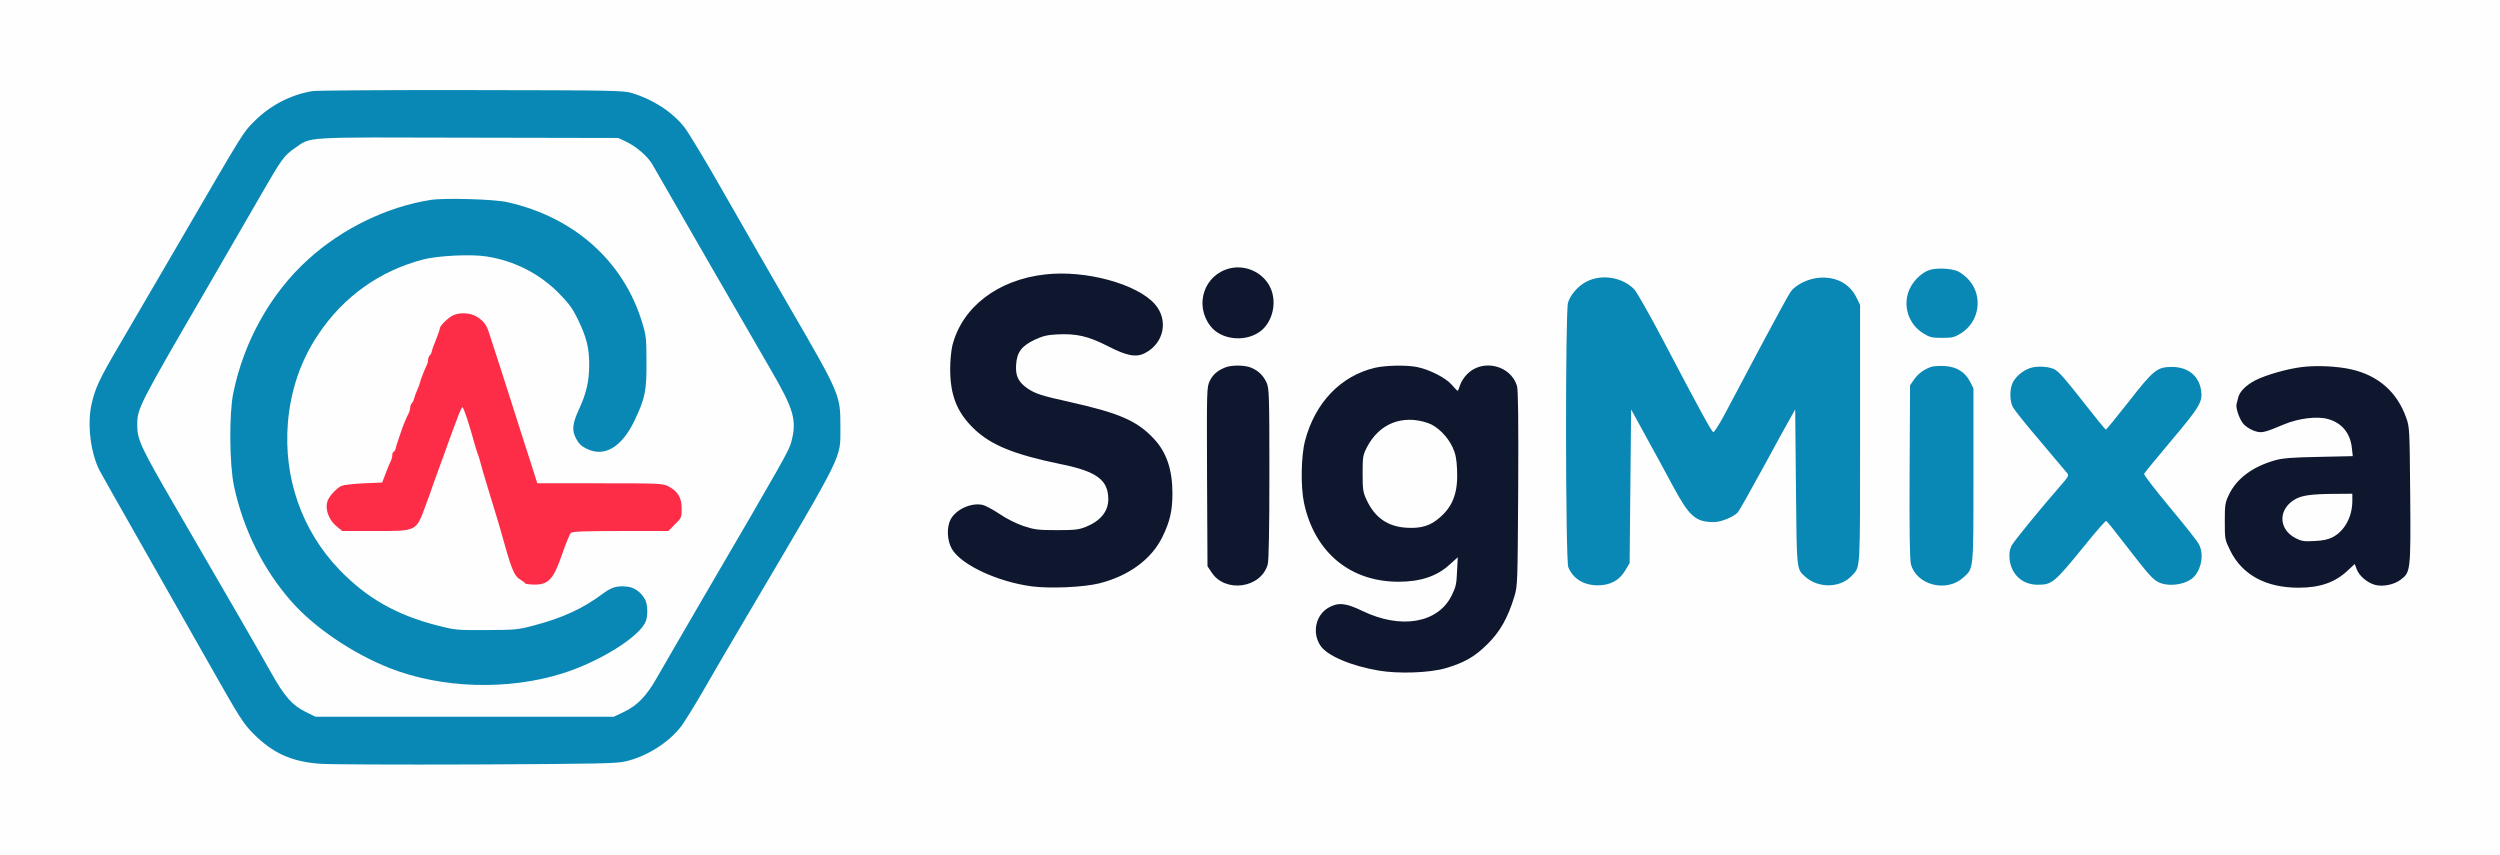
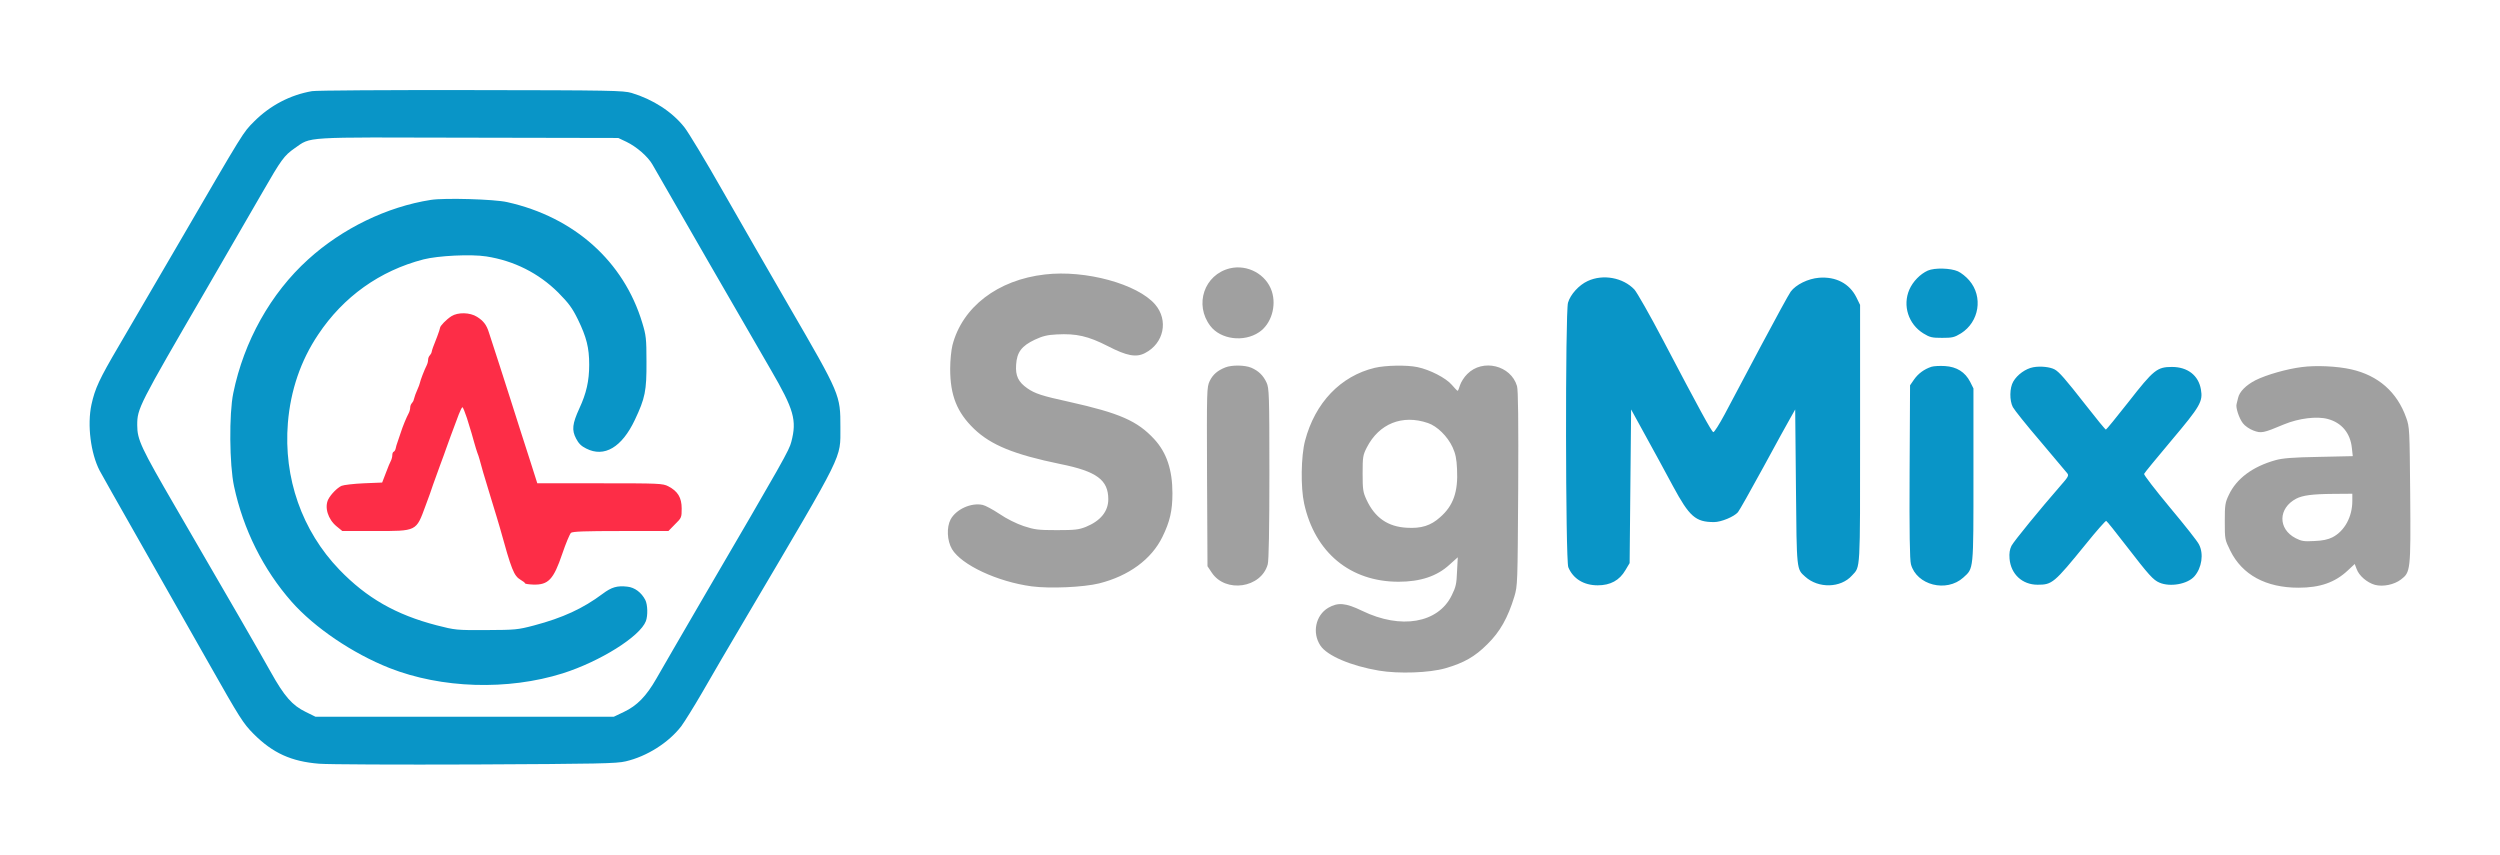
<svg xmlns="http://www.w3.org/2000/svg" width="1676" height="573" viewBox="73 150 1676 573" role="img" aria-label="SigMixa">
-   <rect width="1774" height="887" fill="#FEFEFE" />
  <g transform="translate(0,887) scale(0.1,-0.1)">
-     <path d="M8975 5571 c-172 -42 -240 -243 -131 -386 69 -91 225 -111 327 -42 81 54 118 175 85 275 -38 114 -163 181 -281 153z M7735 5530 c-316 -36 -554 -218 -620 -475 -8 -33 -15 -102 -15 -158 0 -177 45 -291 160 -402 114 -109 268 -172 579 -236 244 -49 321 -107 321 -236 0 -81 -52 -145 -150 -185 -48 -19 -73 -22 -195 -22 -125 0 -149 3 -222 27 -48 16 -115 49 -163 82 -45 30 -96 57 -112 60 -77 17 -178 -29 -215 -97 -28 -53 -24 -143 9 -199 63 -106 304 -219 535 -250 123 -16 346 -6 452 20 199 50 351 162 424 312 50 102 67 175 67 292 0 157 -39 273 -122 363 -113 122 -230 174 -570 250 -183 40 -229 55 -281 91 -60 42 -80 83 -75 157 5 85 37 127 126 169 52 24 83 32 147 35 131 7 210 -11 343 -79 126 -65 189 -77 248 -46 127 65 159 220 68 326 -118 137 -467 233 -739 201z M8945 4907 c-53 -21 -84 -48 -105 -91 -20 -43 -20 -54 -18 -643 l3 -599 28 -42 c92 -140 332 -105 376 55 7 25 11 236 11 608 0 533 -2 573 -19 610 -22 48 -54 79 -103 100 -43 18 -130 19 -173 2z M9946 4904 c-229 -55 -400 -234 -467 -489 -27 -102 -30 -313 -6 -421 72 -328 309 -524 633 -524 146 0 257 37 340 113 l57 51 -5 -95 c-3 -83 -8 -105 -36 -161 -91 -186 -341 -229 -600 -103 -112 54 -162 58 -228 20 -84 -50 -109 -167 -52 -253 45 -68 204 -136 393 -168 132 -22 337 -15 445 16 124 36 197 77 281 161 85 83 138 178 181 319 22 74 22 83 26 725 2 450 0 661 -8 687 -41 139 -230 185 -333 81 -21 -20 -42 -54 -49 -75 -6 -21 -13 -38 -16 -38 -3 0 -20 18 -39 40 -39 46 -148 102 -231 119 -72 15 -214 12 -286 -5z m357 -370 c62 -21 131 -89 165 -162 20 -44 27 -78 30 -146 8 -153 -25 -247 -114 -324 -62 -56 -126 -76 -223 -70 -127 7 -214 67 -270 188 -23 50 -26 67 -26 175 0 112 2 124 28 175 82 160 238 223 410 164z M16160 4909 c-97 -12 -235 -51 -309 -88 -64 -33 -108 -77 -117 -119 -3 -15 -8 -33 -10 -41 -7 -22 16 -94 42 -128 13 -18 44 -39 70 -49 53 -20 66 -18 206 41 99 41 221 56 294 36 93 -25 151 -95 161 -195 l6 -54 -229 -5 c-174 -3 -244 -9 -289 -22 -154 -43 -262 -124 -313 -233 -25 -52 -27 -68 -27 -178 0 -119 0 -121 37 -196 80 -162 239 -248 457 -248 144 0 245 35 331 116 l46 43 13 -34 c16 -45 70 -91 123 -106 54 -14 128 1 174 36 64 49 66 59 62 565 -4 445 -4 456 -27 520 -61 172 -187 283 -369 324 -93 21 -235 28 -332 15z m340 -897 c0 -107 -52 -202 -133 -244 -30 -15 -66 -23 -122 -25 -69 -4 -86 -1 -125 19 -120 62 -118 201 4 265 43 22 106 31 249 32 l127 1 0 -48z" fill="#0F172E" />
-     <path d="M2822 6759 c-145 -25 -280 -95 -388 -203 -77 -78 -57 -46 -514 -831 -150 -258 -328 -562 -394 -675 -131 -223 -159 -284 -183 -393 -29 -136 -5 -326 55 -442 8 -16 124 -221 257 -455 133 -234 345 -607 471 -830 215 -380 234 -409 304 -480 129 -129 253 -185 439 -200 60 -5 531 -7 1047 -5 824 4 948 6 1009 21 142 33 287 125 372 235 22 30 85 131 139 224 53 94 192 330 307 525 655 1110 620 1039 621 1255 0 218 1 217 -346 815 -129 223 -329 570 -443 770 -114 201 -230 393 -257 427 -82 104 -211 187 -354 230 -55 16 -135 18 -1074 19 -558 1 -1039 -2 -1068 -7z m2108 -340 c68 -33 143 -98 174 -152 59 -105 682 -1184 793 -1375 156 -268 176 -339 138 -484 -15 -58 -48 -117 -592 -1048 -142 -245 -284 -488 -313 -540 -67 -117 -129 -181 -218 -223 l-67 -32 -1000 0 -1000 0 -65 32 c-91 44 -144 105 -235 268 -84 150 -264 462 -634 1098 -237 408 -261 459 -261 557 0 112 9 129 460 905 137 236 259 447 379 655 127 221 146 247 216 296 115 79 37 74 1165 71 l1005 -2 55 -26z M3619 6030 c-295 -46 -595 -192 -823 -399 -251 -227 -431 -549 -502 -896 -29 -139 -26 -482 5 -625 62 -290 196 -558 386 -774 154 -174 408 -346 655 -444 350 -138 794 -152 1163 -36 251 80 518 247 557 350 14 37 12 111 -4 142 -26 50 -71 84 -120 89 -68 8 -106 -3 -166 -48 -131 -98 -267 -161 -460 -212 -110 -29 -125 -30 -320 -31 -201 -1 -208 0 -333 32 -273 71 -469 183 -652 373 -251 261 -375 615 -345 984 18 218 86 418 203 592 169 254 413 428 706 504 98 25 318 36 421 20 186 -29 351 -112 482 -242 71 -72 94 -103 132 -180 58 -119 76 -190 76 -304 0 -109 -19 -192 -66 -293 -47 -103 -52 -145 -22 -202 17 -33 35 -51 68 -67 121 -62 239 8 326 192 69 146 79 194 78 390 0 155 -3 178 -28 260 -124 413 -457 710 -906 810 -87 20 -421 29 -511 15z M13654 5556 c-51 -23 -100 -73 -124 -128 -46 -107 -6 -231 94 -293 44 -27 58 -30 126 -30 68 0 82 3 126 30 123 77 150 246 56 355 -20 24 -54 51 -76 61 -49 22 -156 25 -202 5z M11374 5486 c-59 -27 -116 -90 -132 -145 -19 -61 -17 -1730 2 -1774 32 -77 104 -121 197 -121 85 0 146 33 186 102 l28 47 5 515 5 515 96 -175 c53 -96 136 -248 184 -338 111 -206 152 -242 276 -242 48 0 134 36 160 66 9 10 85 145 169 299 84 154 166 305 184 335 l31 55 5 -520 c5 -564 4 -549 62 -601 88 -80 238 -77 314 8 57 62 54 13 54 951 l0 863 -25 51 c-46 92 -137 140 -250 131 -74 -6 -155 -46 -190 -93 -12 -16 -102 -181 -200 -365 -98 -184 -207 -390 -243 -458 -36 -67 -70 -121 -76 -119 -12 4 -94 154 -337 617 -88 168 -175 320 -192 339 -76 80 -210 105 -313 57z M13678 4911 c-48 -16 -88 -45 -116 -85 l-27 -39 -3 -579 c-2 -408 1 -591 9 -621 38 -140 238 -191 351 -89 70 64 68 39 68 686 l0 582 -22 44 c-34 66 -90 101 -169 106 -35 2 -76 0 -91 -5z M14361 4908 c-50 -9 -107 -49 -134 -96 -25 -42 -26 -127 -3 -171 10 -19 93 -123 185 -230 91 -108 172 -204 180 -214 12 -15 6 -25 -46 -84 -136 -156 -311 -370 -328 -402 -12 -25 -16 -49 -13 -87 9 -103 85 -174 188 -174 98 0 110 10 324 273 70 87 132 157 136 155 5 -2 65 -77 135 -168 152 -197 180 -228 222 -246 72 -31 188 -10 234 42 50 57 64 151 31 214 -9 20 -97 131 -195 248 -98 118 -176 219 -173 225 2 7 86 108 184 225 193 229 211 260 197 341 -16 94 -89 151 -194 151 -100 0 -123 -19 -291 -234 -80 -102 -148 -185 -152 -186 -4 0 -64 73 -134 163 -140 179 -179 223 -209 240 -31 17 -95 24 -144 15z" fill="#0988B5" />
+     <path d="M8975 5571 c-172 -42 -240 -243 -131 -386 69 -91 225 -111 327 -42 81 54 118 175 85 275 -38 114 -163 181 -281 153z M7735 5530 c-316 -36 -554 -218 -620 -475 -8 -33 -15 -102 -15 -158 0 -177 45 -291 160 -402 114 -109 268 -172 579 -236 244 -49 321 -107 321 -236 0 -81 -52 -145 -150 -185 -48 -19 -73 -22 -195 -22 -125 0 -149 3 -222 27 -48 16 -115 49 -163 82 -45 30 -96 57 -112 60 -77 17 -178 -29 -215 -97 -28 -53 -24 -143 9 -199 63 -106 304 -219 535 -250 123 -16 346 -6 452 20 199 50 351 162 424 312 50 102 67 175 67 292 0 157 -39 273 -122 363 -113 122 -230 174 -570 250 -183 40 -229 55 -281 91 -60 42 -80 83 -75 157 5 85 37 127 126 169 52 24 83 32 147 35 131 7 210 -11 343 -79 126 -65 189 -77 248 -46 127 65 159 220 68 326 -118 137 -467 233 -739 201z M8945 4907 c-53 -21 -84 -48 -105 -91 -20 -43 -20 -54 -18 -643 l3 -599 28 -42 c92 -140 332 -105 376 55 7 25 11 236 11 608 0 533 -2 573 -19 610 -22 48 -54 79 -103 100 -43 18 -130 19 -173 2z M9946 4904 c-229 -55 -400 -234 -467 -489 -27 -102 -30 -313 -6 -421 72 -328 309 -524 633 -524 146 0 257 37 340 113 l57 51 -5 -95 c-3 -83 -8 -105 -36 -161 -91 -186 -341 -229 -600 -103 -112 54 -162 58 -228 20 -84 -50 -109 -167 -52 -253 45 -68 204 -136 393 -168 132 -22 337 -15 445 16 124 36 197 77 281 161 85 83 138 178 181 319 22 74 22 83 26 725 2 450 0 661 -8 687 -41 139 -230 185 -333 81 -21 -20 -42 -54 -49 -75 -6 -21 -13 -38 -16 -38 -3 0 -20 18 -39 40 -39 46 -148 102 -231 119 -72 15 -214 12 -286 -5z m357 -370 c62 -21 131 -89 165 -162 20 -44 27 -78 30 -146 8 -153 -25 -247 -114 -324 -62 -56 -126 -76 -223 -70 -127 7 -214 67 -270 188 -23 50 -26 67 -26 175 0 112 2 124 28 175 82 160 238 223 410 164z M16160 4909 c-97 -12 -235 -51 -309 -88 -64 -33 -108 -77 -117 -119 -3 -15 -8 -33 -10 -41 -7 -22 16 -94 42 -128 13 -18 44 -39 70 -49 53 -20 66 -18 206 41 99 41 221 56 294 36 93 -25 151 -95 161 -195 l6 -54 -229 -5 c-174 -3 -244 -9 -289 -22 -154 -43 -262 -124 -313 -233 -25 -52 -27 -68 -27 -178 0 -119 0 -121 37 -196 80 -162 239 -248 457 -248 144 0 245 35 331 116 l46 43 13 -34 c16 -45 70 -91 123 -106 54 -14 128 1 174 36 64 49 66 59 62 565 -4 445 -4 456 -27 520 -61 172 -187 283 -369 324 -93 21 -235 28 -332 15z m340 -897 c0 -107 -52 -202 -133 -244 -30 -15 -66 -23 -122 -25 -69 -4 -86 -1 -125 19 -120 62 -118 201 4 265 43 22 106 31 249 32 l127 1 0 -48z" fill="#A0A0A0" />
+     <path d="M2822 6759 c-145 -25 -280 -95 -388 -203 -77 -78 -57 -46 -514 -831 -150 -258 -328 -562 -394 -675 -131 -223 -159 -284 -183 -393 -29 -136 -5 -326 55 -442 8 -16 124 -221 257 -455 133 -234 345 -607 471 -830 215 -380 234 -409 304 -480 129 -129 253 -185 439 -200 60 -5 531 -7 1047 -5 824 4 948 6 1009 21 142 33 287 125 372 235 22 30 85 131 139 224 53 94 192 330 307 525 655 1110 620 1039 621 1255 0 218 1 217 -346 815 -129 223 -329 570 -443 770 -114 201 -230 393 -257 427 -82 104 -211 187 -354 230 -55 16 -135 18 -1074 19 -558 1 -1039 -2 -1068 -7z m2108 -340 c68 -33 143 -98 174 -152 59 -105 682 -1184 793 -1375 156 -268 176 -339 138 -484 -15 -58 -48 -117 -592 -1048 -142 -245 -284 -488 -313 -540 -67 -117 -129 -181 -218 -223 l-67 -32 -1000 0 -1000 0 -65 32 c-91 44 -144 105 -235 268 -84 150 -264 462 -634 1098 -237 408 -261 459 -261 557 0 112 9 129 460 905 137 236 259 447 379 655 127 221 146 247 216 296 115 79 37 74 1165 71 l1005 -2 55 -26z M3619 6030 c-295 -46 -595 -192 -823 -399 -251 -227 -431 -549 -502 -896 -29 -139 -26 -482 5 -625 62 -290 196 -558 386 -774 154 -174 408 -346 655 -444 350 -138 794 -152 1163 -36 251 80 518 247 557 350 14 37 12 111 -4 142 -26 50 -71 84 -120 89 -68 8 -106 -3 -166 -48 -131 -98 -267 -161 -460 -212 -110 -29 -125 -30 -320 -31 -201 -1 -208 0 -333 32 -273 71 -469 183 -652 373 -251 261 -375 615 -345 984 18 218 86 418 203 592 169 254 413 428 706 504 98 25 318 36 421 20 186 -29 351 -112 482 -242 71 -72 94 -103 132 -180 58 -119 76 -190 76 -304 0 -109 -19 -192 -66 -293 -47 -103 -52 -145 -22 -202 17 -33 35 -51 68 -67 121 -62 239 8 326 192 69 146 79 194 78 390 0 155 -3 178 -28 260 -124 413 -457 710 -906 810 -87 20 -421 29 -511 15z M13654 5556 c-51 -23 -100 -73 -124 -128 -46 -107 -6 -231 94 -293 44 -27 58 -30 126 -30 68 0 82 3 126 30 123 77 150 246 56 355 -20 24 -54 51 -76 61 -49 22 -156 25 -202 5z M11374 5486 c-59 -27 -116 -90 -132 -145 -19 -61 -17 -1730 2 -1774 32 -77 104 -121 197 -121 85 0 146 33 186 102 l28 47 5 515 5 515 96 -175 c53 -96 136 -248 184 -338 111 -206 152 -242 276 -242 48 0 134 36 160 66 9 10 85 145 169 299 84 154 166 305 184 335 l31 55 5 -520 c5 -564 4 -549 62 -601 88 -80 238 -77 314 8 57 62 54 13 54 951 l0 863 -25 51 c-46 92 -137 140 -250 131 -74 -6 -155 -46 -190 -93 -12 -16 -102 -181 -200 -365 -98 -184 -207 -390 -243 -458 -36 -67 -70 -121 -76 -119 -12 4 -94 154 -337 617 -88 168 -175 320 -192 339 -76 80 -210 105 -313 57z M13678 4911 c-48 -16 -88 -45 -116 -85 l-27 -39 -3 -579 c-2 -408 1 -591 9 -621 38 -140 238 -191 351 -89 70 64 68 39 68 686 l0 582 -22 44 c-34 66 -90 101 -169 106 -35 2 -76 0 -91 -5z M14361 4908 c-50 -9 -107 -49 -134 -96 -25 -42 -26 -127 -3 -171 10 -19 93 -123 185 -230 91 -108 172 -204 180 -214 12 -15 6 -25 -46 -84 -136 -156 -311 -370 -328 -402 -12 -25 -16 -49 -13 -87 9 -103 85 -174 188 -174 98 0 110 10 324 273 70 87 132 157 136 155 5 -2 65 -77 135 -168 152 -197 180 -228 222 -246 72 -31 188 -10 234 42 50 57 64 151 31 214 -9 20 -97 131 -195 248 -98 118 -176 219 -173 225 2 7 86 108 184 225 193 229 211 260 197 341 -16 94 -89 151 -194 151 -100 0 -123 -19 -291 -234 -80 -102 -148 -185 -152 -186 -4 0 -64 73 -134 163 -140 179 -179 223 -209 240 -31 17 -95 24 -144 15z" fill="#0995C7" />
    <path d="M3756 5250 c-34 -22 -76 -65 -76 -78 0 -5 -9 -31 -19 -58 -28 -71 -34 -87 -37 -103 -1 -7 -7 -18 -13 -24 -6 -6 -11 -19 -11 -29 0 -10 -4 -26 -9 -36 -17 -34 -42 -99 -47 -122 -2 -8 -7 -23 -13 -35 -12 -26 -23 -57 -27 -74 -1 -7 -7 -18 -13 -24 -6 -6 -11 -19 -11 -29 0 -10 -4 -26 -9 -36 -17 -32 -40 -87 -56 -137 -9 -27 -19 -57 -22 -65 -3 -8 -8 -24 -10 -35 -2 -11 -8 -21 -13 -23 -6 -2 -10 -12 -10 -23 0 -11 -4 -27 -9 -37 -5 -9 -21 -46 -34 -82 l-25 -65 -123 -5 c-68 -3 -135 -11 -149 -17 -28 -12 -72 -57 -89 -90 -27 -53 -3 -134 56 -182 l38 -31 216 0 c286 0 278 -4 342 170 20 52 42 115 50 140 9 25 30 83 47 130 18 47 35 96 40 110 8 24 49 135 86 233 10 26 21 47 24 47 4 0 17 -33 30 -72 31 -100 36 -116 50 -168 7 -25 16 -54 20 -65 5 -11 11 -31 15 -45 14 -54 25 -91 75 -255 29 -93 56 -185 61 -202 79 -286 94 -323 139 -350 16 -9 30 -20 30 -24 0 -3 25 -7 55 -8 101 -3 136 34 194 205 24 71 51 135 59 142 12 9 94 12 334 12 l319 0 44 45 c44 43 45 46 45 106 0 73 -26 116 -90 149 -37 19 -60 20 -458 20 l-420 0 -47 148 c-26 81 -55 172 -65 202 -9 30 -41 129 -70 220 -45 142 -101 314 -142 440 -16 52 -37 79 -80 106 -47 30 -128 32 -172 4z" fill="#FD2D47" />
  </g>
</svg>
